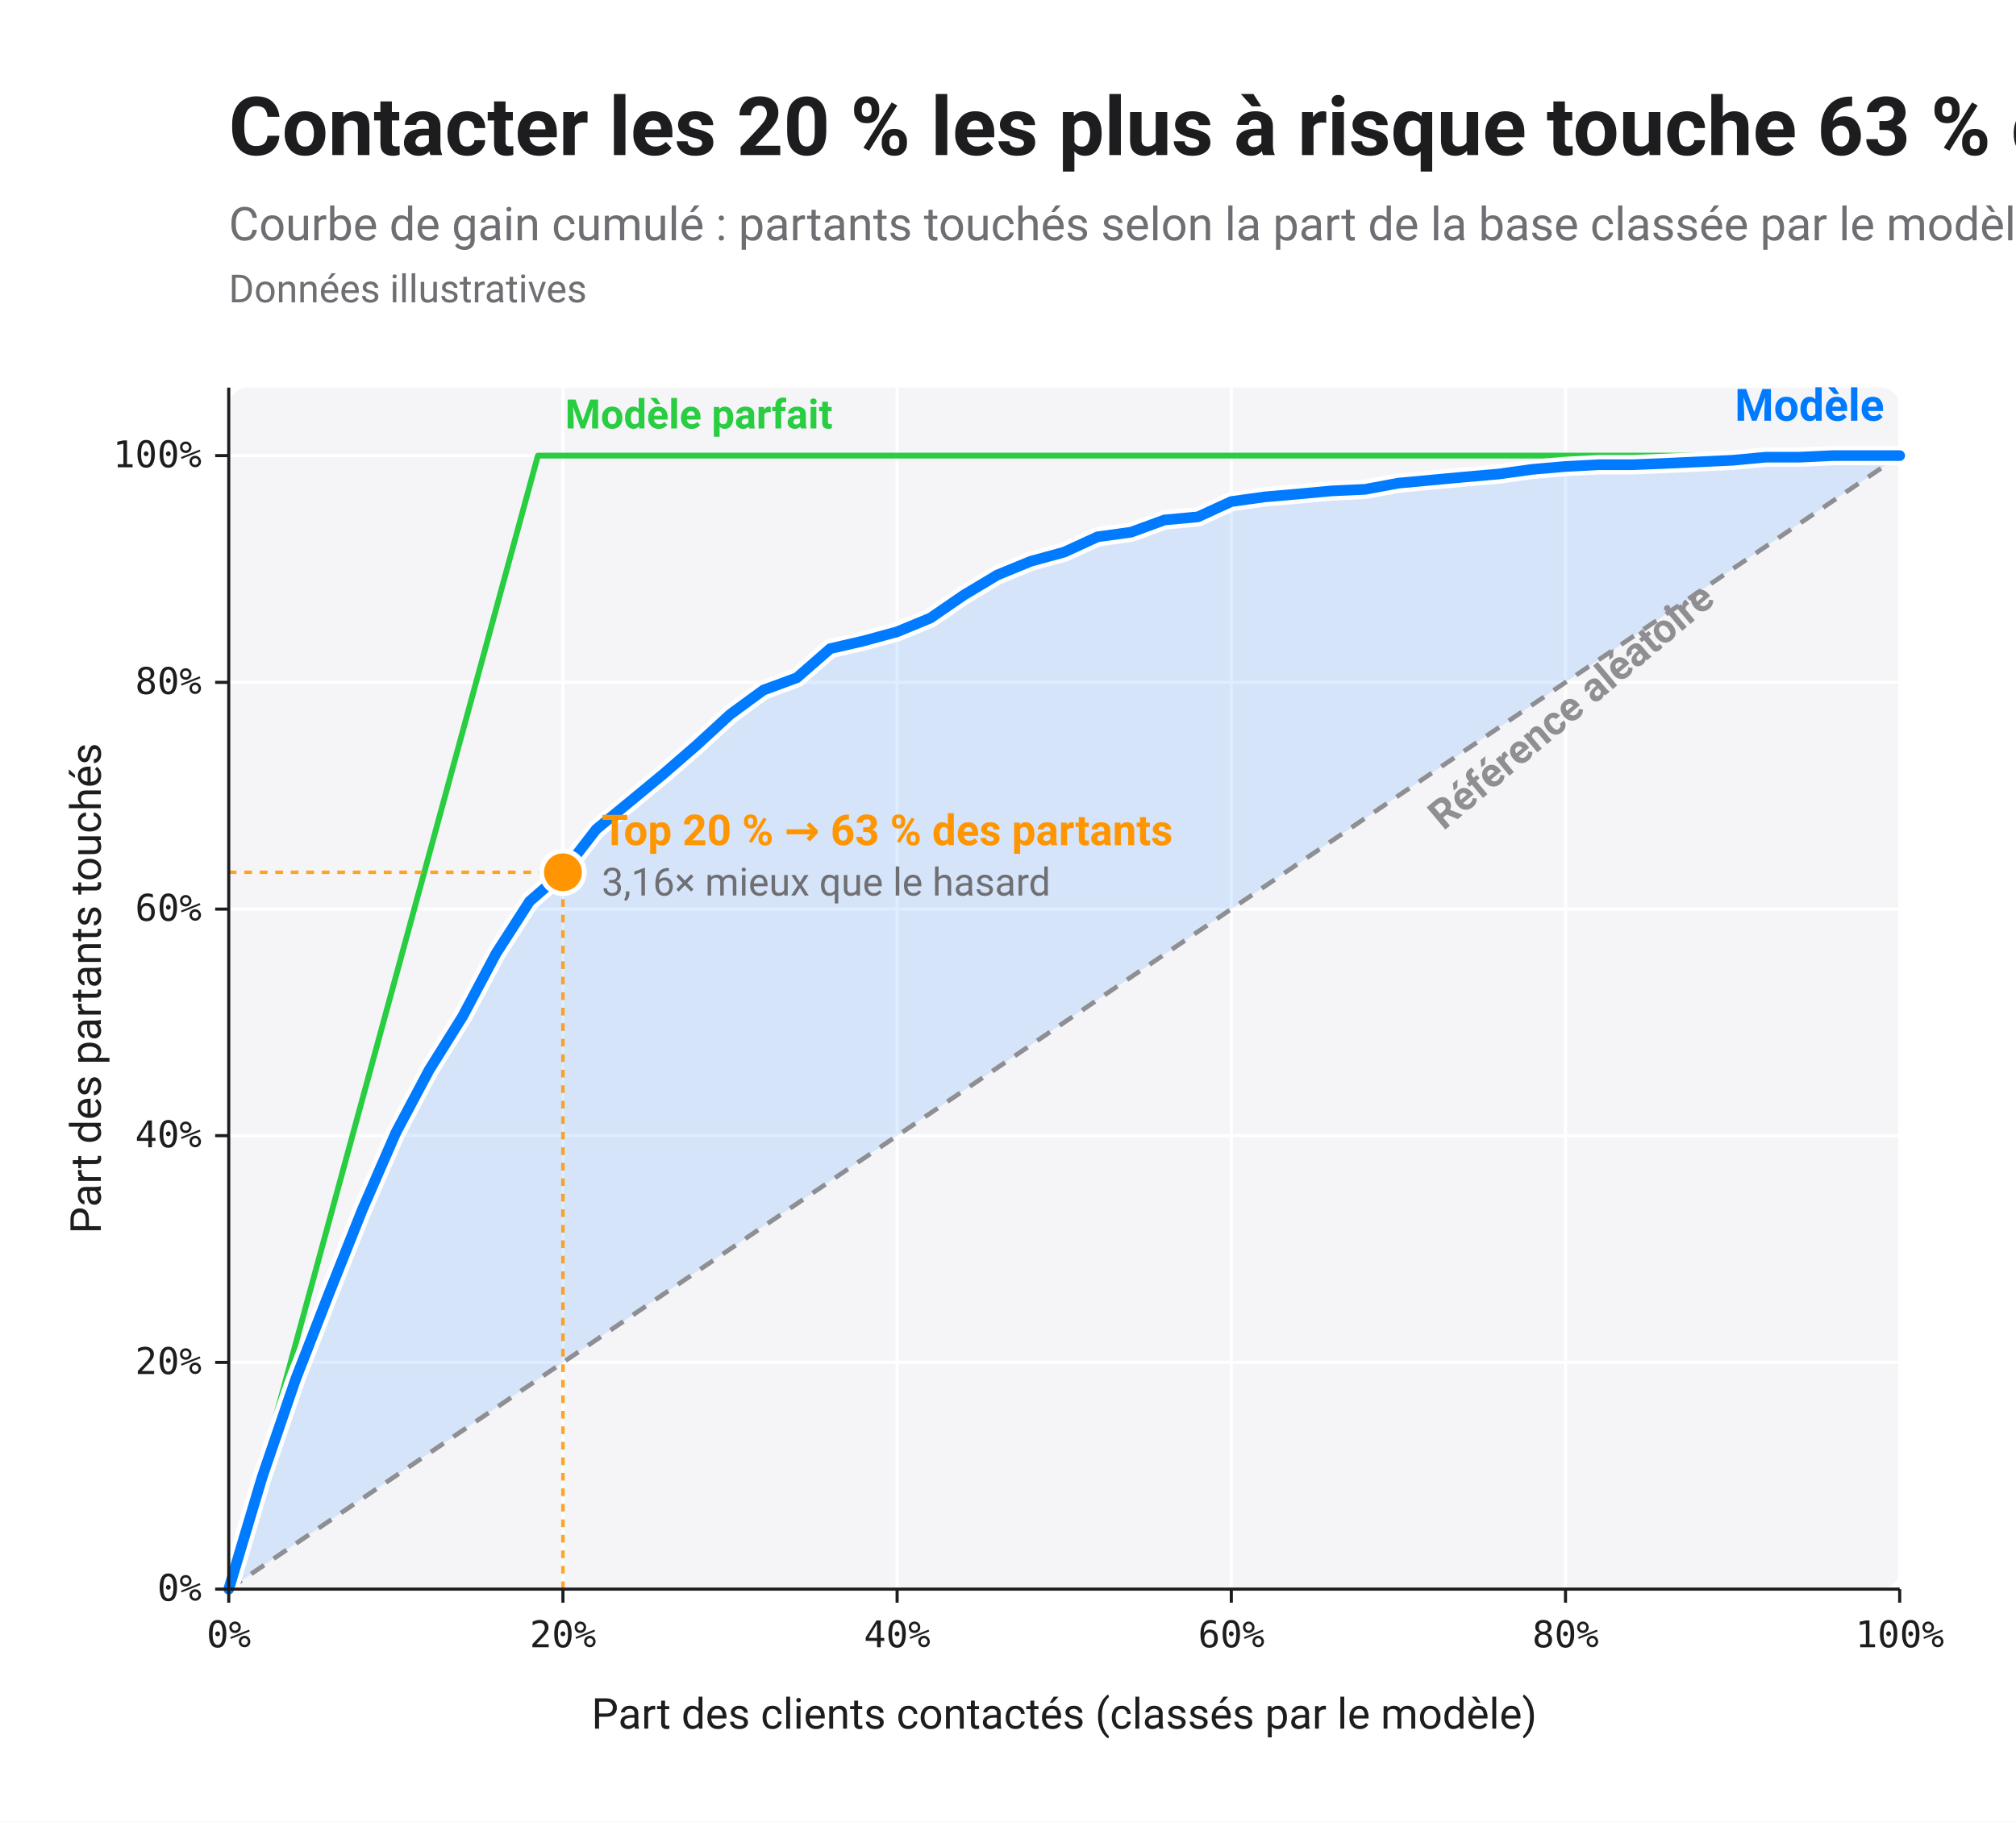
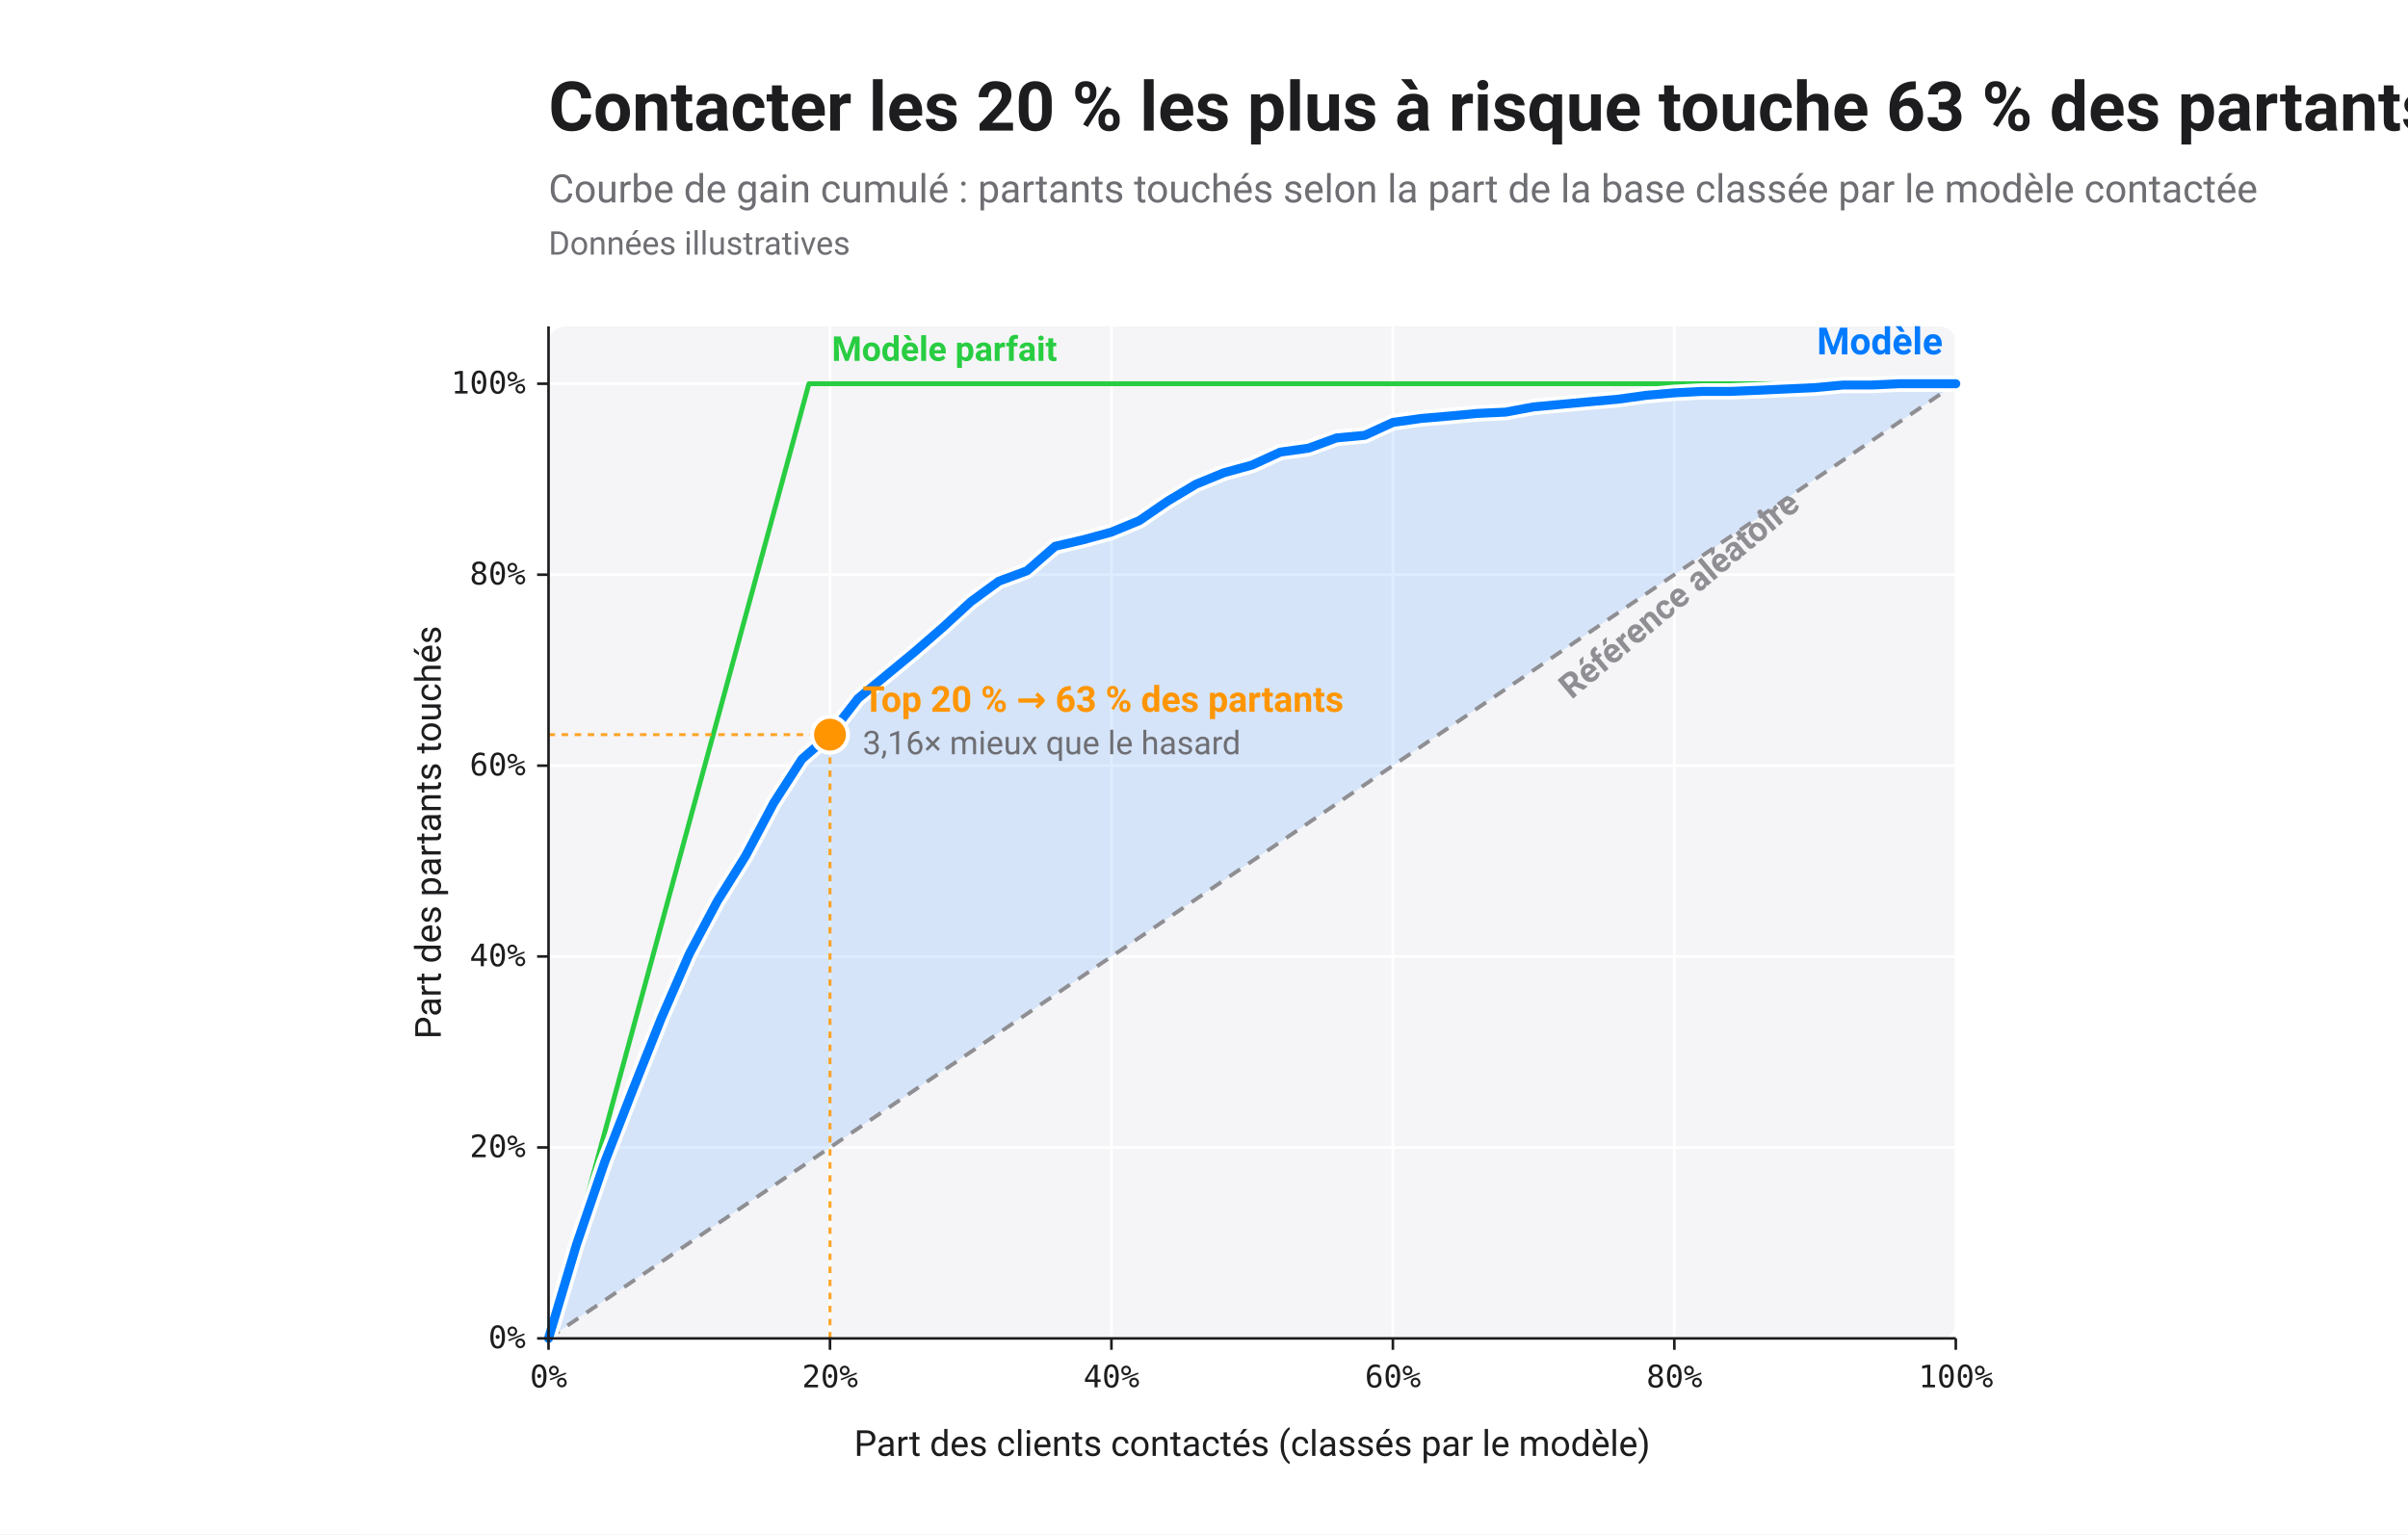
- <svg xmlns="http://www.w3.org/2000/svg" width="1040" height="940" viewBox="0 0 1040 940" font-family="Roboto, system-ui, sans-serif" role="img" aria-labelledby="lg-title lg-desc">
-   <style>.pt{cursor:pointer}.pt .halo{opacity:0}.pt:hover .halo,.pt:focus .halo{opacity:1}.pt:focus{outline:none}</style>
-   <rect width="1040" height="940" fill="#FFFFFF" />
-   <rect x="118" y="200" width="862" height="620" fill="#F5F5F7" rx="10" />
-   <text x="118" y="80" font-size="42" font-weight="700" fill="#1D1D1F">Contacter les 20 % les plus à risque touche 63 % des partants</text>
-   <text x="118" y="124" font-size="24" fill="#6E6E73">Courbe de gain cumulé : partants touchés selon la part de la base classée par le modèle contactée</text>
-   <text x="118" y="156" font-size="20" fill="#6E6E73">Données illustratives</text>
-   <line x1="118.0" y1="200.0" x2="118.0" y2="820.0" stroke="#FFFFFF" stroke-width="1.6" />
-   <line x1="118.0" y1="820.0" x2="980.0" y2="820.0" stroke="#FFFFFF" stroke-width="1.6" />
-   <line x1="290.4" y1="200.0" x2="290.4" y2="820.0" stroke="#FFFFFF" stroke-width="1.6" />
-   <line x1="118.0" y1="703.0" x2="980.0" y2="703.0" stroke="#FFFFFF" stroke-width="1.6" />
-   <line x1="462.8" y1="200.0" x2="462.8" y2="820.0" stroke="#FFFFFF" stroke-width="1.6" />
-   <line x1="118.0" y1="586.0" x2="980.0" y2="586.0" stroke="#FFFFFF" stroke-width="1.6" />
-   <line x1="635.2" y1="200.0" x2="635.2" y2="820.0" stroke="#FFFFFF" stroke-width="1.6" />
-   <line x1="118.0" y1="469.1" x2="980.0" y2="469.1" stroke="#FFFFFF" stroke-width="1.6" />
-   <line x1="807.6" y1="200.0" x2="807.6" y2="820.0" stroke="#FFFFFF" stroke-width="1.6" />
-   <line x1="118.0" y1="352.1" x2="980.0" y2="352.1" stroke="#FFFFFF" stroke-width="1.6" />
-   <line x1="980.0" y1="200.0" x2="980.0" y2="820.0" stroke="#FFFFFF" stroke-width="1.6" />
-   <line x1="118.0" y1="235.1" x2="980.0" y2="235.1" stroke="#FFFFFF" stroke-width="1.6" />
-   <path d="M 118.0 820.0 L 135.2 762.3 L 152.5 711.7 L 169.7 667.5 L 187.0 624.0 L 204.2 584.5 L 221.4 552.1 L 238.7 524.4 L 255.9 492.0 L 273.2 465.1 L 290.4 450.1 L 307.6 427.9 L 324.9 413.7 L 342.1 399.5 L 359.4 384.5 L 376.6 368.7 L 393.8 356.1 L 411.1 349.7 L 428.3 334.7 L 445.6 330.7 L 462.8 326.0 L 480.0 318.9 L 497.3 307.0 L 514.5 296.7 L 531.8 289.6 L 549.0 284.9 L 566.2 277.0 L 583.5 274.6 L 600.7 268.3 L 618.0 266.7 L 635.2 258.8 L 652.4 256.4 L 669.7 254.9 L 686.9 253.3 L 704.2 252.5 L 721.4 249.3 L 738.6 247.7 L 755.9 246.1 L 773.1 244.6 L 790.4 242.2 L 807.6 240.7 L 824.8 239.8 L 842.1 239.8 L 859.3 239.1 L 876.6 238.3 L 893.8 237.5 L 911.0 235.9 L 928.3 235.9 L 945.5 235.1 L 962.8 235.1 L 980.0 235.1 L 980.0 235.1 L 962.8 246.8 L 945.5 258.5 L 928.3 270.2 L 911.0 281.9 L 893.8 293.6 L 876.6 305.3 L 859.3 317.0 L 842.1 328.7 L 824.8 340.4 L 807.6 352.1 L 790.4 363.8 L 773.1 375.5 L 755.9 387.2 L 738.6 398.9 L 721.4 410.6 L 704.2 422.3 L 686.9 434.0 L 669.7 445.7 L 652.4 457.4 L 635.2 469.1 L 618.0 480.8 L 600.7 492.5 L 583.5 504.2 L 566.2 515.8 L 549.0 527.5 L 531.8 539.2 L 514.5 550.9 L 497.3 562.6 L 480.0 574.3 L 462.8 586.0 L 445.6 597.7 L 428.3 609.4 L 411.1 621.1 L 393.8 632.8 L 376.6 644.5 L 359.4 656.2 L 342.1 667.9 L 324.9 679.6 L 307.6 691.3 L 290.4 703.0 L 273.2 714.7 L 255.9 726.4 L 238.7 738.1 L 221.4 749.8 L 204.2 761.5 L 187.0 773.2 L 169.7 784.9 L 152.5 796.6 L 135.2 808.3 L 118.0 820.0 Z" fill="#007AFF" fill-opacity="0.13" />
-   <line x1="118.0" y1="820.0" x2="980.0" y2="235.1" stroke="#8E8E93" stroke-width="2.4" stroke-dasharray="8 6" />
-   <path d="M 118.0 820.0 L 277.5 235.1 L 980.0 235.1" fill="none" stroke="#28CD41" stroke-width="3" stroke-linejoin="round" />
-   <path d="M 118.0 820.0 L 135.2 762.3 L 152.5 711.7 L 169.7 667.5 L 187.0 624.0 L 204.2 584.5 L 221.4 552.1 L 238.7 524.4 L 255.9 492.0 L 273.2 465.1 L 290.4 450.1 L 307.6 427.9 L 324.9 413.7 L 342.1 399.5 L 359.4 384.5 L 376.6 368.7 L 393.8 356.1 L 411.1 349.7 L 428.3 334.7 L 445.6 330.7 L 462.8 326.0 L 480.0 318.9 L 497.3 307.0 L 514.5 296.7 L 531.8 289.6 L 549.0 284.9 L 566.2 277.0 L 583.5 274.6 L 600.7 268.3 L 618.0 266.7 L 635.2 258.8 L 652.4 256.4 L 669.7 254.9 L 686.9 253.3 L 704.2 252.5 L 721.4 249.3 L 738.6 247.7 L 755.9 246.1 L 773.1 244.6 L 790.4 242.2 L 807.6 240.7 L 824.8 239.8 L 842.1 239.8 L 859.3 239.1 L 876.6 238.3 L 893.8 237.5 L 911.0 235.9 L 928.3 235.9 L 945.5 235.1 L 962.8 235.1 L 980.0 235.1" fill="none" stroke="#FFFFFF" stroke-width="10" stroke-linecap="round" stroke-linejoin="round" />
-   <path d="M 118.0 820.0 L 135.2 762.3 L 152.5 711.7 L 169.7 667.5 L 187.0 624.0 L 204.2 584.5 L 221.4 552.1 L 238.7 524.4 L 255.9 492.0 L 273.2 465.1 L 290.4 450.1 L 307.6 427.9 L 324.9 413.7 L 342.1 399.5 L 359.4 384.5 L 376.6 368.7 L 393.8 356.1 L 411.1 349.7 L 428.3 334.7 L 445.6 330.7 L 462.8 326.0 L 480.0 318.9 L 497.3 307.0 L 514.5 296.7 L 531.8 289.6 L 549.0 284.9 L 566.2 277.0 L 583.5 274.6 L 600.7 268.3 L 618.0 266.7 L 635.2 258.8 L 652.4 256.4 L 669.7 254.9 L 686.9 253.3 L 704.2 252.5 L 721.4 249.3 L 738.6 247.7 L 755.9 246.1 L 773.1 244.6 L 790.4 242.2 L 807.6 240.7 L 824.8 239.8 L 842.1 239.8 L 859.3 239.1 L 876.6 238.3 L 893.8 237.5 L 911.0 235.9 L 928.3 235.9 L 945.5 235.1 L 962.8 235.1 L 980.0 235.1" fill="none" stroke="#007AFF" stroke-width="5.5" stroke-linecap="round" stroke-linejoin="round" />
-   <text x="291.5" y="221.1" font-size="21" font-weight="600" fill="#28CD41">Modèle parfait</text>
-   <text x="744.6" y="428.9" font-size="21" font-weight="600" fill="#8E8E93" transform="rotate(-40 744.6 428.9)">Référence aléatoire</text>
-   <text x="972.0" y="217.1" font-size="23" font-weight="700" fill="#007AFF" text-anchor="end">Modèle</text>
-   <line x1="290.4" y1="820.0" x2="290.4" y2="450.1" stroke="#FF9500" stroke-width="1.8" stroke-dasharray="4 4" opacity="0.85" />
-   <line x1="118.0" y1="450.1" x2="290.4" y2="450.1" stroke="#FF9500" stroke-width="1.8" stroke-dasharray="4 4" opacity="0.85" />
-   <g class="pt" tabindex="0" role="img" aria-label="Top 20% contacted → 63% of churners reached (3.16× better than random)">
-     <circle class="halo" cx="290.4" cy="450.1" r="22" fill="#1D1D1F" fill-opacity="0.08" />
-     <circle cx="290.4" cy="450.1" r="11" fill="#FF9500" stroke="#FFFFFF" stroke-width="2.5" />
-   </g>
-   <text x="310.4" y="436.1" font-size="22" font-weight="700" fill="#FF9500">Top 20 % → 63 % des partants</text>
-   <text x="310.4" y="462.1" font-size="20" fill="#6E6E73">3,16× mieux que le hasard</text>
-   <line x1="118.0" y1="200.0" x2="118.0" y2="820.0" stroke="#1D1D1F" stroke-width="1.6" />
-   <line x1="118.0" y1="820.0" x2="980.0" y2="820.0" stroke="#1D1D1F" stroke-width="1.6" />
-   <line x1="118.0" y1="820.0" x2="118.0" y2="827.0" stroke="#1D1D1F" stroke-width="1.6" />
-   <text x="118.0" y="850.0" font-size="19" font-family="Roboto Mono, monospace" fill="#1D1D1F" text-anchor="middle">0%</text>
-   <line x1="111.0" y1="820.0" x2="118.0" y2="820.0" stroke="#1D1D1F" stroke-width="1.6" />
-   <text x="104.0" y="826.0" font-size="19" font-family="Roboto Mono, monospace" fill="#1D1D1F" text-anchor="end">0%</text>
-   <line x1="290.4" y1="820.0" x2="290.4" y2="827.0" stroke="#1D1D1F" stroke-width="1.6" />
-   <text x="290.4" y="850.0" font-size="19" font-family="Roboto Mono, monospace" fill="#1D1D1F" text-anchor="middle">20%</text>
-   <line x1="111.0" y1="703.0" x2="118.0" y2="703.0" stroke="#1D1D1F" stroke-width="1.6" />
-   <text x="104.0" y="709.0" font-size="19" font-family="Roboto Mono, monospace" fill="#1D1D1F" text-anchor="end">20%</text>
-   <line x1="462.8" y1="820.0" x2="462.8" y2="827.0" stroke="#1D1D1F" stroke-width="1.6" />
-   <text x="462.8" y="850.0" font-size="19" font-family="Roboto Mono, monospace" fill="#1D1D1F" text-anchor="middle">40%</text>
-   <line x1="111.0" y1="586.0" x2="118.0" y2="586.0" stroke="#1D1D1F" stroke-width="1.6" />
-   <text x="104.0" y="592.0" font-size="19" font-family="Roboto Mono, monospace" fill="#1D1D1F" text-anchor="end">40%</text>
-   <line x1="635.2" y1="820.0" x2="635.2" y2="827.0" stroke="#1D1D1F" stroke-width="1.6" />
-   <text x="635.2" y="850.0" font-size="19" font-family="Roboto Mono, monospace" fill="#1D1D1F" text-anchor="middle">60%</text>
-   <line x1="111.0" y1="469.1" x2="118.0" y2="469.1" stroke="#1D1D1F" stroke-width="1.6" />
-   <text x="104.0" y="475.1" font-size="19" font-family="Roboto Mono, monospace" fill="#1D1D1F" text-anchor="end">60%</text>
-   <line x1="807.6" y1="820.0" x2="807.6" y2="827.0" stroke="#1D1D1F" stroke-width="1.6" />
-   <text x="807.6" y="850.0" font-size="19" font-family="Roboto Mono, monospace" fill="#1D1D1F" text-anchor="middle">80%</text>
-   <line x1="111.0" y1="352.1" x2="118.0" y2="352.1" stroke="#1D1D1F" stroke-width="1.6" />
-   <text x="104.0" y="358.1" font-size="19" font-family="Roboto Mono, monospace" fill="#1D1D1F" text-anchor="end">80%</text>
-   <line x1="980.0" y1="820.0" x2="980.0" y2="827.0" stroke="#1D1D1F" stroke-width="1.6" />
-   <text x="980.0" y="850.0" font-size="19" font-family="Roboto Mono, monospace" fill="#1D1D1F" text-anchor="middle">100%</text>
-   <line x1="111.0" y1="235.1" x2="118.0" y2="235.1" stroke="#1D1D1F" stroke-width="1.6" />
-   <text x="104.0" y="241.1" font-size="19" font-family="Roboto Mono, monospace" fill="#1D1D1F" text-anchor="end">100%</text>
-   <text x="549.0" y="892.0" font-size="22" fill="#1D1D1F" text-anchor="middle">Part des clients contactés (classés par le modèle)</text>
-   <text x="52.0" y="510.0" font-size="22" fill="#1D1D1F" text-anchor="middle" transform="rotate(-90 52.0 510.0)">Part des partants touchés</text>
-   <g data-fs-internal="" role="button" tabindex="0" aria-label="Toggle fullscreen" transform="translate(992,14)" style="display:none;cursor:pointer">
-     <rect x="0" y="0" width="34" height="34" rx="8" fill="#F2F3F5" />
-     <path d="M6 13 V6 h7 M28 13 V6 h-7 M6 21 v7 h7 M28 21 v7 h-7" fill="none" stroke="#1D1D1F" stroke-width="2" stroke-linecap="round" />
+ <svg xmlns="http://www.w3.org/2000/svg" width="1475" height="940" viewBox="0 0 1475 940" font-family="Roboto, system-ui, sans-serif" role="img" aria-labelledby="lg-title lg-desc">
+   <rect width="1475" height="940" fill="#FFFFFF" />
+   <g transform="translate(218,0)">
+     <style>.pt{cursor:pointer}.pt .halo{opacity:0}.pt:hover .halo,.pt:focus .halo{opacity:1}.pt:focus{outline:none}</style>
+     <rect width="1040" height="940" fill="#FFFFFF" />
+     <rect x="118" y="200" width="862" height="620" fill="#F5F5F7" rx="10" />
+     <text x="118" y="80" font-size="42" font-weight="700" fill="#1D1D1F">Contacter les 20 % les plus à risque touche 63 % des partants</text>
+     <text x="118" y="124" font-size="24" fill="#6E6E73">Courbe de gain cumulé : partants touchés selon la part de la base classée par le modèle contactée</text>
+     <text x="118" y="156" font-size="20" fill="#6E6E73">Données illustratives</text>
+     <line x1="118.0" y1="200.0" x2="118.0" y2="820.0" stroke="#FFFFFF" stroke-width="1.6" />
+     <line x1="118.0" y1="820.0" x2="980.0" y2="820.0" stroke="#FFFFFF" stroke-width="1.6" />
+     <line x1="290.4" y1="200.0" x2="290.4" y2="820.0" stroke="#FFFFFF" stroke-width="1.6" />
+     <line x1="118.0" y1="703.0" x2="980.0" y2="703.0" stroke="#FFFFFF" stroke-width="1.6" />
+     <line x1="462.8" y1="200.0" x2="462.8" y2="820.0" stroke="#FFFFFF" stroke-width="1.6" />
+     <line x1="118.0" y1="586.0" x2="980.0" y2="586.0" stroke="#FFFFFF" stroke-width="1.6" />
+     <line x1="635.2" y1="200.0" x2="635.2" y2="820.0" stroke="#FFFFFF" stroke-width="1.6" />
+     <line x1="118.0" y1="469.1" x2="980.0" y2="469.1" stroke="#FFFFFF" stroke-width="1.6" />
+     <line x1="807.6" y1="200.0" x2="807.6" y2="820.0" stroke="#FFFFFF" stroke-width="1.6" />
+     <line x1="118.0" y1="352.1" x2="980.0" y2="352.1" stroke="#FFFFFF" stroke-width="1.6" />
+     <line x1="980.0" y1="200.0" x2="980.0" y2="820.0" stroke="#FFFFFF" stroke-width="1.6" />
+     <line x1="118.0" y1="235.1" x2="980.0" y2="235.1" stroke="#FFFFFF" stroke-width="1.6" />
+     <path d="M 118.0 820.0 L 135.2 762.3 L 152.5 711.7 L 169.7 667.5 L 187.0 624.0 L 204.2 584.5 L 221.4 552.1 L 238.7 524.4 L 255.9 492.0 L 273.2 465.1 L 290.4 450.1 L 307.6 427.9 L 324.9 413.7 L 342.1 399.5 L 359.4 384.5 L 376.6 368.7 L 393.8 356.1 L 411.1 349.7 L 428.3 334.7 L 445.6 330.7 L 462.8 326.0 L 480.0 318.9 L 497.3 307.0 L 514.5 296.7 L 531.8 289.6 L 549.0 284.9 L 566.2 277.0 L 583.5 274.6 L 600.7 268.3 L 618.0 266.7 L 635.2 258.8 L 652.4 256.4 L 669.7 254.9 L 686.9 253.3 L 704.2 252.5 L 721.4 249.3 L 738.6 247.7 L 755.9 246.1 L 773.1 244.6 L 790.4 242.2 L 807.6 240.7 L 824.8 239.8 L 842.1 239.8 L 859.3 239.1 L 876.6 238.3 L 893.8 237.5 L 911.0 235.9 L 928.3 235.9 L 945.5 235.1 L 962.8 235.1 L 980.0 235.1 L 980.0 235.1 L 962.8 246.8 L 945.5 258.5 L 928.3 270.2 L 911.0 281.9 L 893.8 293.6 L 876.6 305.3 L 859.3 317.0 L 842.1 328.7 L 824.8 340.4 L 807.6 352.1 L 790.4 363.8 L 773.1 375.5 L 755.9 387.2 L 738.6 398.9 L 721.4 410.6 L 704.2 422.3 L 686.9 434.0 L 669.7 445.7 L 652.4 457.4 L 635.2 469.1 L 618.0 480.8 L 600.7 492.5 L 583.5 504.2 L 566.2 515.8 L 549.0 527.5 L 531.8 539.2 L 514.5 550.9 L 497.3 562.6 L 480.0 574.3 L 462.8 586.0 L 445.6 597.7 L 428.3 609.4 L 411.1 621.1 L 393.8 632.8 L 376.6 644.5 L 359.4 656.2 L 342.1 667.9 L 324.9 679.6 L 307.6 691.3 L 290.4 703.0 L 273.2 714.7 L 255.9 726.4 L 238.7 738.1 L 221.4 749.8 L 204.2 761.5 L 187.0 773.2 L 169.7 784.9 L 152.5 796.6 L 135.2 808.3 L 118.0 820.0 Z" fill="#007AFF" fill-opacity="0.13" />
+     <line x1="118.0" y1="820.0" x2="980.0" y2="235.1" stroke="#8E8E93" stroke-width="2.4" stroke-dasharray="8 6" />
+     <path d="M 118.0 820.0 L 277.5 235.1 L 980.0 235.1" fill="none" stroke="#28CD41" stroke-width="3" stroke-linejoin="round" />
+     <path d="M 118.0 820.0 L 135.2 762.3 L 152.5 711.7 L 169.7 667.5 L 187.0 624.0 L 204.2 584.5 L 221.4 552.1 L 238.7 524.4 L 255.9 492.0 L 273.2 465.1 L 290.4 450.1 L 307.6 427.9 L 324.9 413.7 L 342.1 399.5 L 359.4 384.5 L 376.6 368.7 L 393.8 356.1 L 411.1 349.7 L 428.3 334.7 L 445.6 330.7 L 462.8 326.0 L 480.0 318.9 L 497.3 307.0 L 514.5 296.7 L 531.8 289.6 L 549.0 284.9 L 566.2 277.0 L 583.5 274.6 L 600.7 268.3 L 618.0 266.7 L 635.2 258.8 L 652.4 256.4 L 669.7 254.9 L 686.9 253.3 L 704.2 252.5 L 721.4 249.3 L 738.6 247.7 L 755.9 246.1 L 773.1 244.6 L 790.4 242.2 L 807.6 240.7 L 824.8 239.8 L 842.1 239.8 L 859.3 239.1 L 876.6 238.3 L 893.8 237.5 L 911.0 235.9 L 928.3 235.9 L 945.5 235.1 L 962.8 235.1 L 980.0 235.1" fill="none" stroke="#FFFFFF" stroke-width="10" stroke-linecap="round" stroke-linejoin="round" />
+     <path d="M 118.0 820.0 L 135.2 762.3 L 152.5 711.7 L 169.7 667.5 L 187.0 624.0 L 204.2 584.5 L 221.4 552.1 L 238.7 524.4 L 255.9 492.0 L 273.2 465.1 L 290.4 450.1 L 307.6 427.9 L 324.9 413.7 L 342.1 399.5 L 359.4 384.5 L 376.6 368.7 L 393.8 356.1 L 411.1 349.7 L 428.3 334.7 L 445.6 330.7 L 462.8 326.0 L 480.0 318.9 L 497.3 307.0 L 514.5 296.7 L 531.8 289.6 L 549.0 284.9 L 566.2 277.0 L 583.5 274.6 L 600.7 268.3 L 618.0 266.7 L 635.2 258.8 L 652.4 256.4 L 669.7 254.9 L 686.9 253.3 L 704.2 252.5 L 721.4 249.3 L 738.6 247.7 L 755.9 246.1 L 773.1 244.6 L 790.4 242.2 L 807.6 240.7 L 824.8 239.8 L 842.1 239.8 L 859.3 239.1 L 876.6 238.3 L 893.8 237.5 L 911.0 235.9 L 928.3 235.9 L 945.5 235.1 L 962.8 235.1 L 980.0 235.1" fill="none" stroke="#007AFF" stroke-width="5.5" stroke-linecap="round" stroke-linejoin="round" />
+     <text x="291.5" y="221.1" font-size="21" font-weight="600" fill="#28CD41">Modèle parfait</text>
+     <text x="744.6" y="428.9" font-size="21" font-weight="600" fill="#8E8E93" transform="rotate(-40 744.6 428.9)">Référence aléatoire</text>
+     <text x="972.0" y="217.1" font-size="23" font-weight="700" fill="#007AFF" text-anchor="end">Modèle</text>
+     <line x1="290.4" y1="820.0" x2="290.4" y2="450.1" stroke="#FF9500" stroke-width="1.8" stroke-dasharray="4 4" opacity="0.85" />
+     <line x1="118.0" y1="450.1" x2="290.4" y2="450.1" stroke="#FF9500" stroke-width="1.8" stroke-dasharray="4 4" opacity="0.85" />
+     <g class="pt" tabindex="0" role="img" aria-label="Top 20% contacted → 63% of churners reached (3.16× better than random)">
+       <circle class="halo" cx="290.4" cy="450.1" r="22" fill="#1D1D1F" fill-opacity="0.08" />
+       <circle cx="290.4" cy="450.1" r="11" fill="#FF9500" stroke="#FFFFFF" stroke-width="2.5" />
+     </g>
+     <text x="310.4" y="436.1" font-size="22" font-weight="700" fill="#FF9500">Top 20 % → 63 % des partants</text>
+     <text x="310.4" y="462.1" font-size="20" fill="#6E6E73">3,16× mieux que le hasard</text>
+     <line x1="118.0" y1="200.0" x2="118.0" y2="820.0" stroke="#1D1D1F" stroke-width="1.6" />
+     <line x1="118.0" y1="820.0" x2="980.0" y2="820.0" stroke="#1D1D1F" stroke-width="1.6" />
+     <line x1="118.0" y1="820.0" x2="118.0" y2="827.0" stroke="#1D1D1F" stroke-width="1.6" />
+     <text x="118.0" y="850.0" font-size="19" font-family="Roboto Mono, monospace" fill="#1D1D1F" text-anchor="middle">0%</text>
+     <line x1="111.0" y1="820.0" x2="118.0" y2="820.0" stroke="#1D1D1F" stroke-width="1.6" />
+     <text x="104.0" y="826.0" font-size="19" font-family="Roboto Mono, monospace" fill="#1D1D1F" text-anchor="end">0%</text>
+     <line x1="290.4" y1="820.0" x2="290.4" y2="827.0" stroke="#1D1D1F" stroke-width="1.6" />
+     <text x="290.4" y="850.0" font-size="19" font-family="Roboto Mono, monospace" fill="#1D1D1F" text-anchor="middle">20%</text>
+     <line x1="111.0" y1="703.0" x2="118.0" y2="703.0" stroke="#1D1D1F" stroke-width="1.6" />
+     <text x="104.0" y="709.0" font-size="19" font-family="Roboto Mono, monospace" fill="#1D1D1F" text-anchor="end">20%</text>
+     <line x1="462.8" y1="820.0" x2="462.8" y2="827.0" stroke="#1D1D1F" stroke-width="1.6" />
+     <text x="462.8" y="850.0" font-size="19" font-family="Roboto Mono, monospace" fill="#1D1D1F" text-anchor="middle">40%</text>
+     <line x1="111.0" y1="586.0" x2="118.0" y2="586.0" stroke="#1D1D1F" stroke-width="1.6" />
+     <text x="104.0" y="592.0" font-size="19" font-family="Roboto Mono, monospace" fill="#1D1D1F" text-anchor="end">40%</text>
+     <line x1="635.2" y1="820.0" x2="635.2" y2="827.0" stroke="#1D1D1F" stroke-width="1.6" />
+     <text x="635.2" y="850.0" font-size="19" font-family="Roboto Mono, monospace" fill="#1D1D1F" text-anchor="middle">60%</text>
+     <line x1="111.0" y1="469.1" x2="118.0" y2="469.1" stroke="#1D1D1F" stroke-width="1.6" />
+     <text x="104.0" y="475.1" font-size="19" font-family="Roboto Mono, monospace" fill="#1D1D1F" text-anchor="end">60%</text>
+     <line x1="807.6" y1="820.0" x2="807.6" y2="827.0" stroke="#1D1D1F" stroke-width="1.6" />
+     <text x="807.6" y="850.0" font-size="19" font-family="Roboto Mono, monospace" fill="#1D1D1F" text-anchor="middle">80%</text>
+     <line x1="111.0" y1="352.1" x2="118.0" y2="352.1" stroke="#1D1D1F" stroke-width="1.6" />
+     <text x="104.0" y="358.1" font-size="19" font-family="Roboto Mono, monospace" fill="#1D1D1F" text-anchor="end">80%</text>
+     <line x1="980.0" y1="820.0" x2="980.0" y2="827.0" stroke="#1D1D1F" stroke-width="1.6" />
+     <text x="980.0" y="850.0" font-size="19" font-family="Roboto Mono, monospace" fill="#1D1D1F" text-anchor="middle">100%</text>
+     <line x1="111.0" y1="235.1" x2="118.0" y2="235.1" stroke="#1D1D1F" stroke-width="1.6" />
+     <text x="104.0" y="241.1" font-size="19" font-family="Roboto Mono, monospace" fill="#1D1D1F" text-anchor="end">100%</text>
+     <text x="549.0" y="892.0" font-size="22" fill="#1D1D1F" text-anchor="middle">Part des clients contactés (classés par le modèle)</text>
+     <text x="52.0" y="510.0" font-size="22" fill="#1D1D1F" text-anchor="middle" transform="rotate(-90 52.0 510.0)">Part des partants touchés</text>
+     <g data-fs-internal="" role="button" tabindex="0" aria-label="Toggle fullscreen" transform="translate(992,14)" style="display:none;cursor:pointer">
+       <rect x="0" y="0" width="34" height="34" rx="8" fill="#F2F3F5" />
+       <path d="M6 13 V6 h7 M28 13 V6 h-7 M6 21 v7 h7 M28 21 v7 h-7" fill="none" stroke="#1D1D1F" stroke-width="2" stroke-linecap="round" />
+     </g>
  </g>
</svg>
